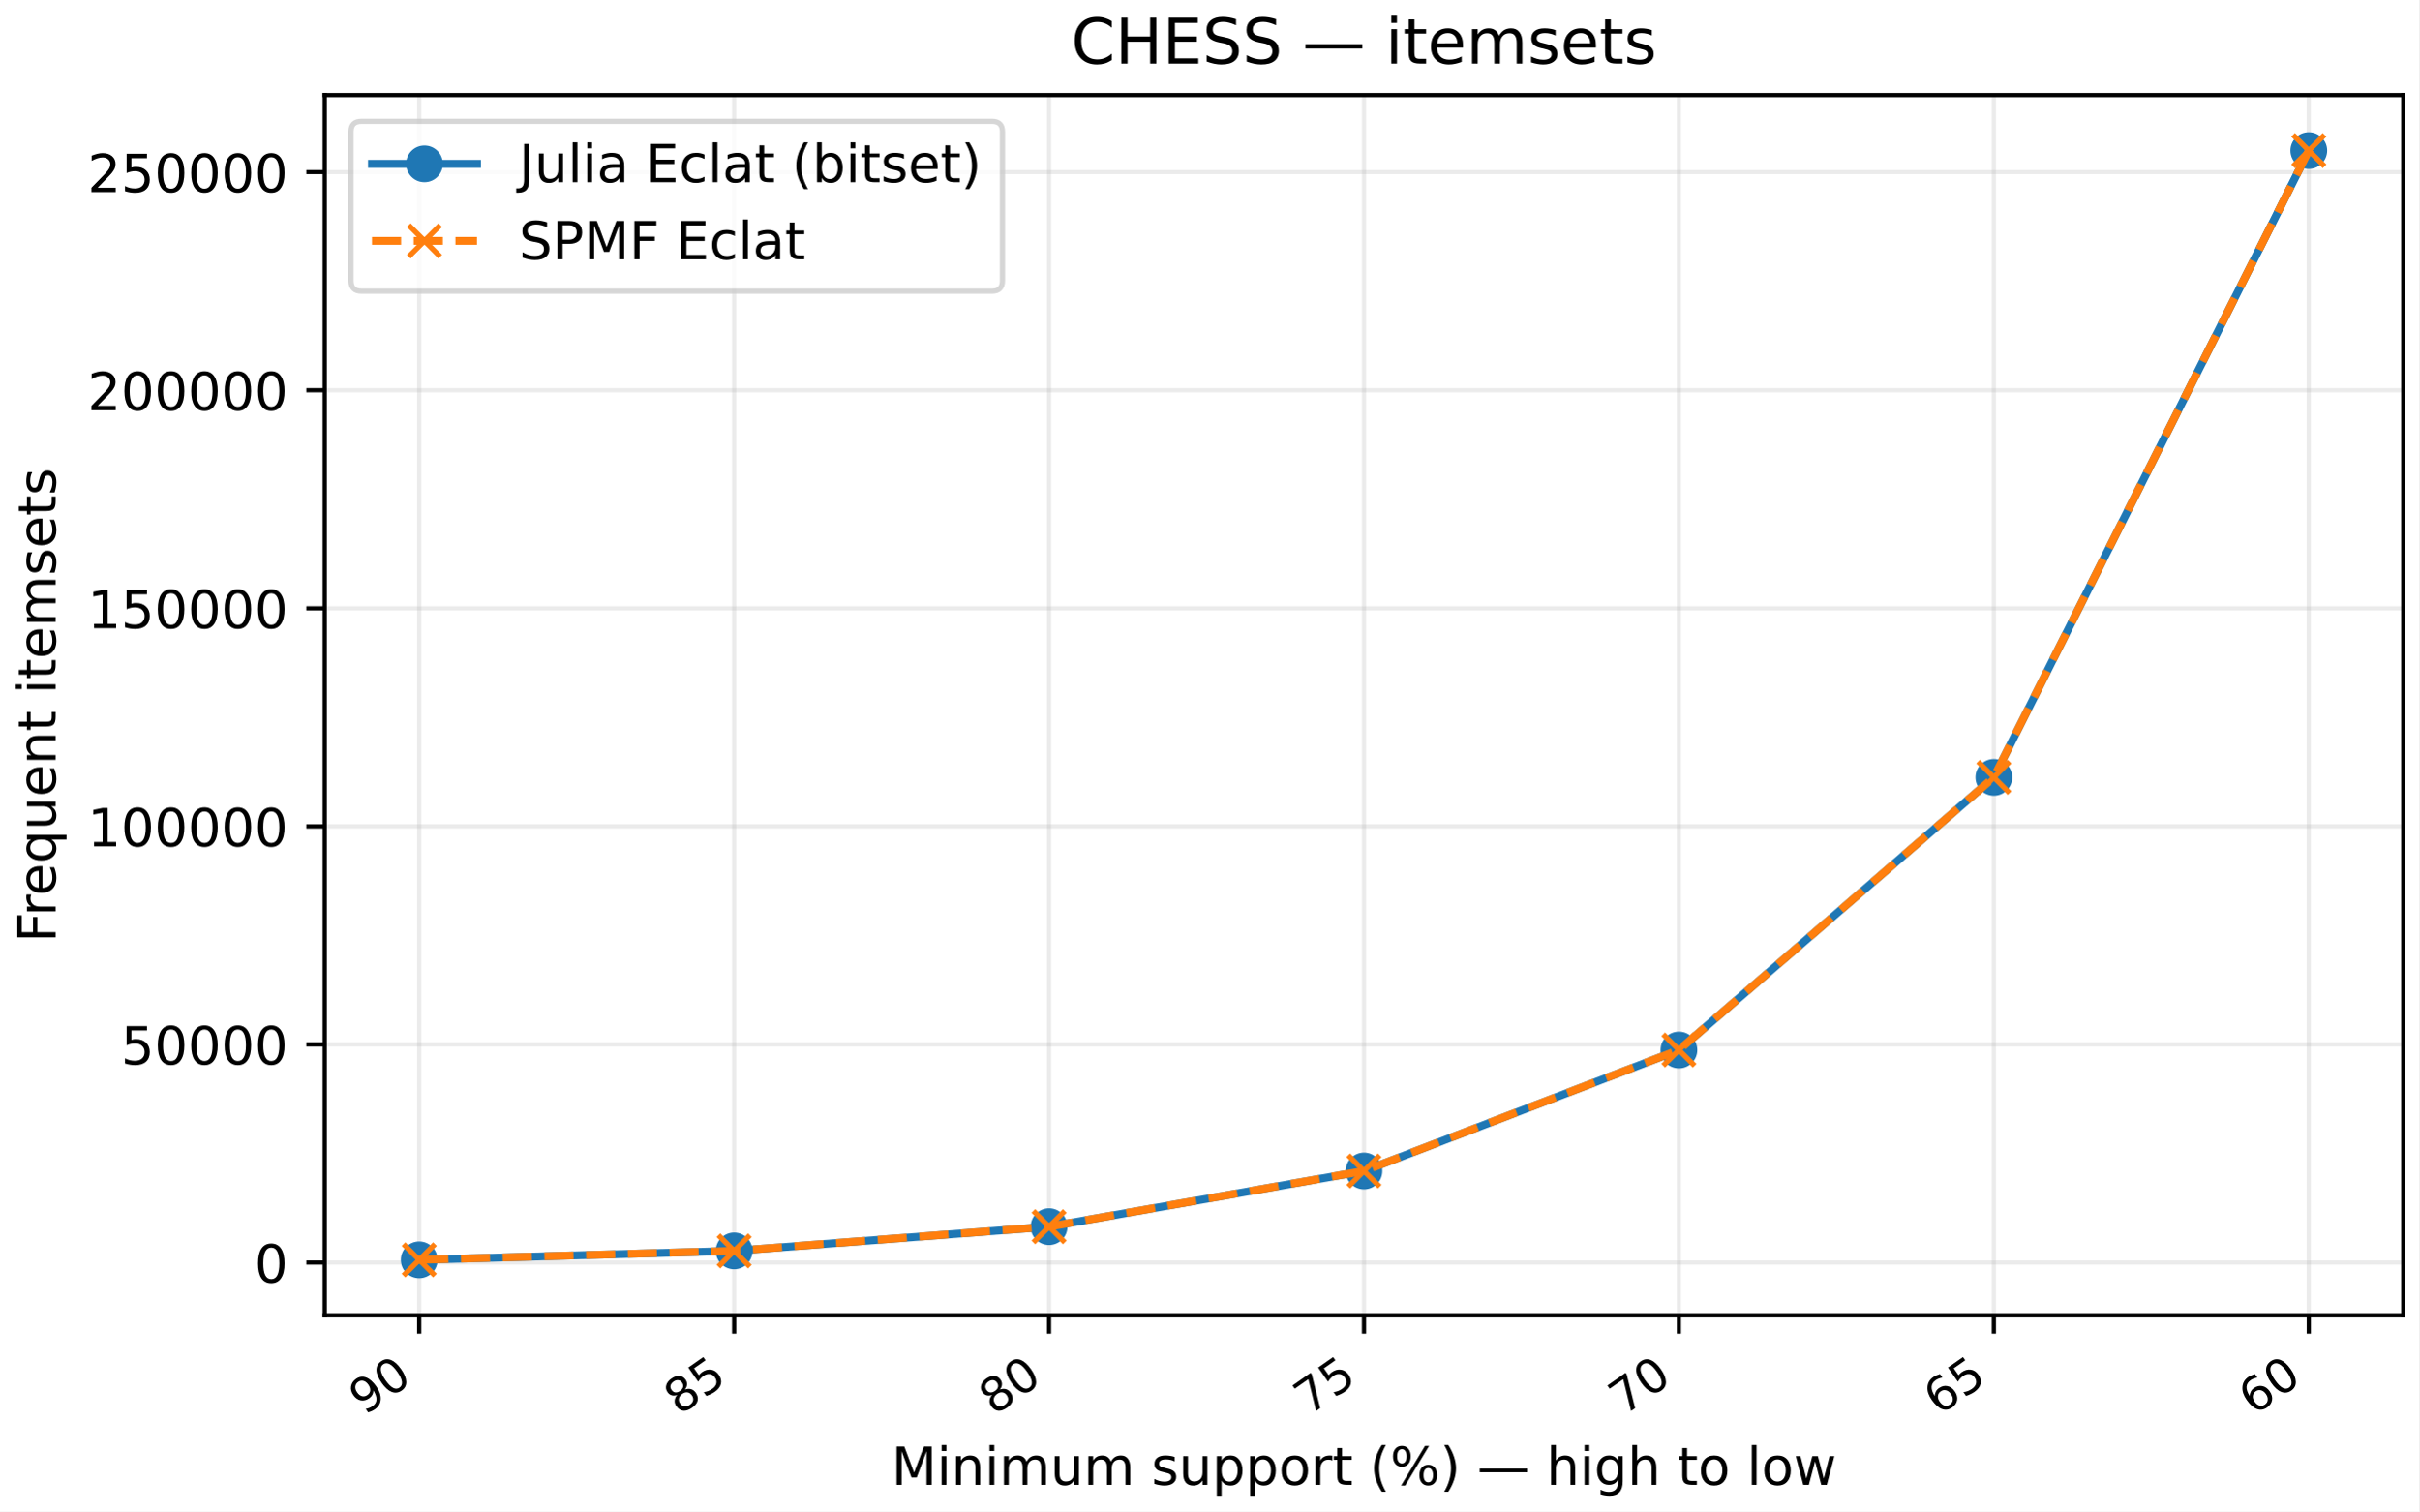
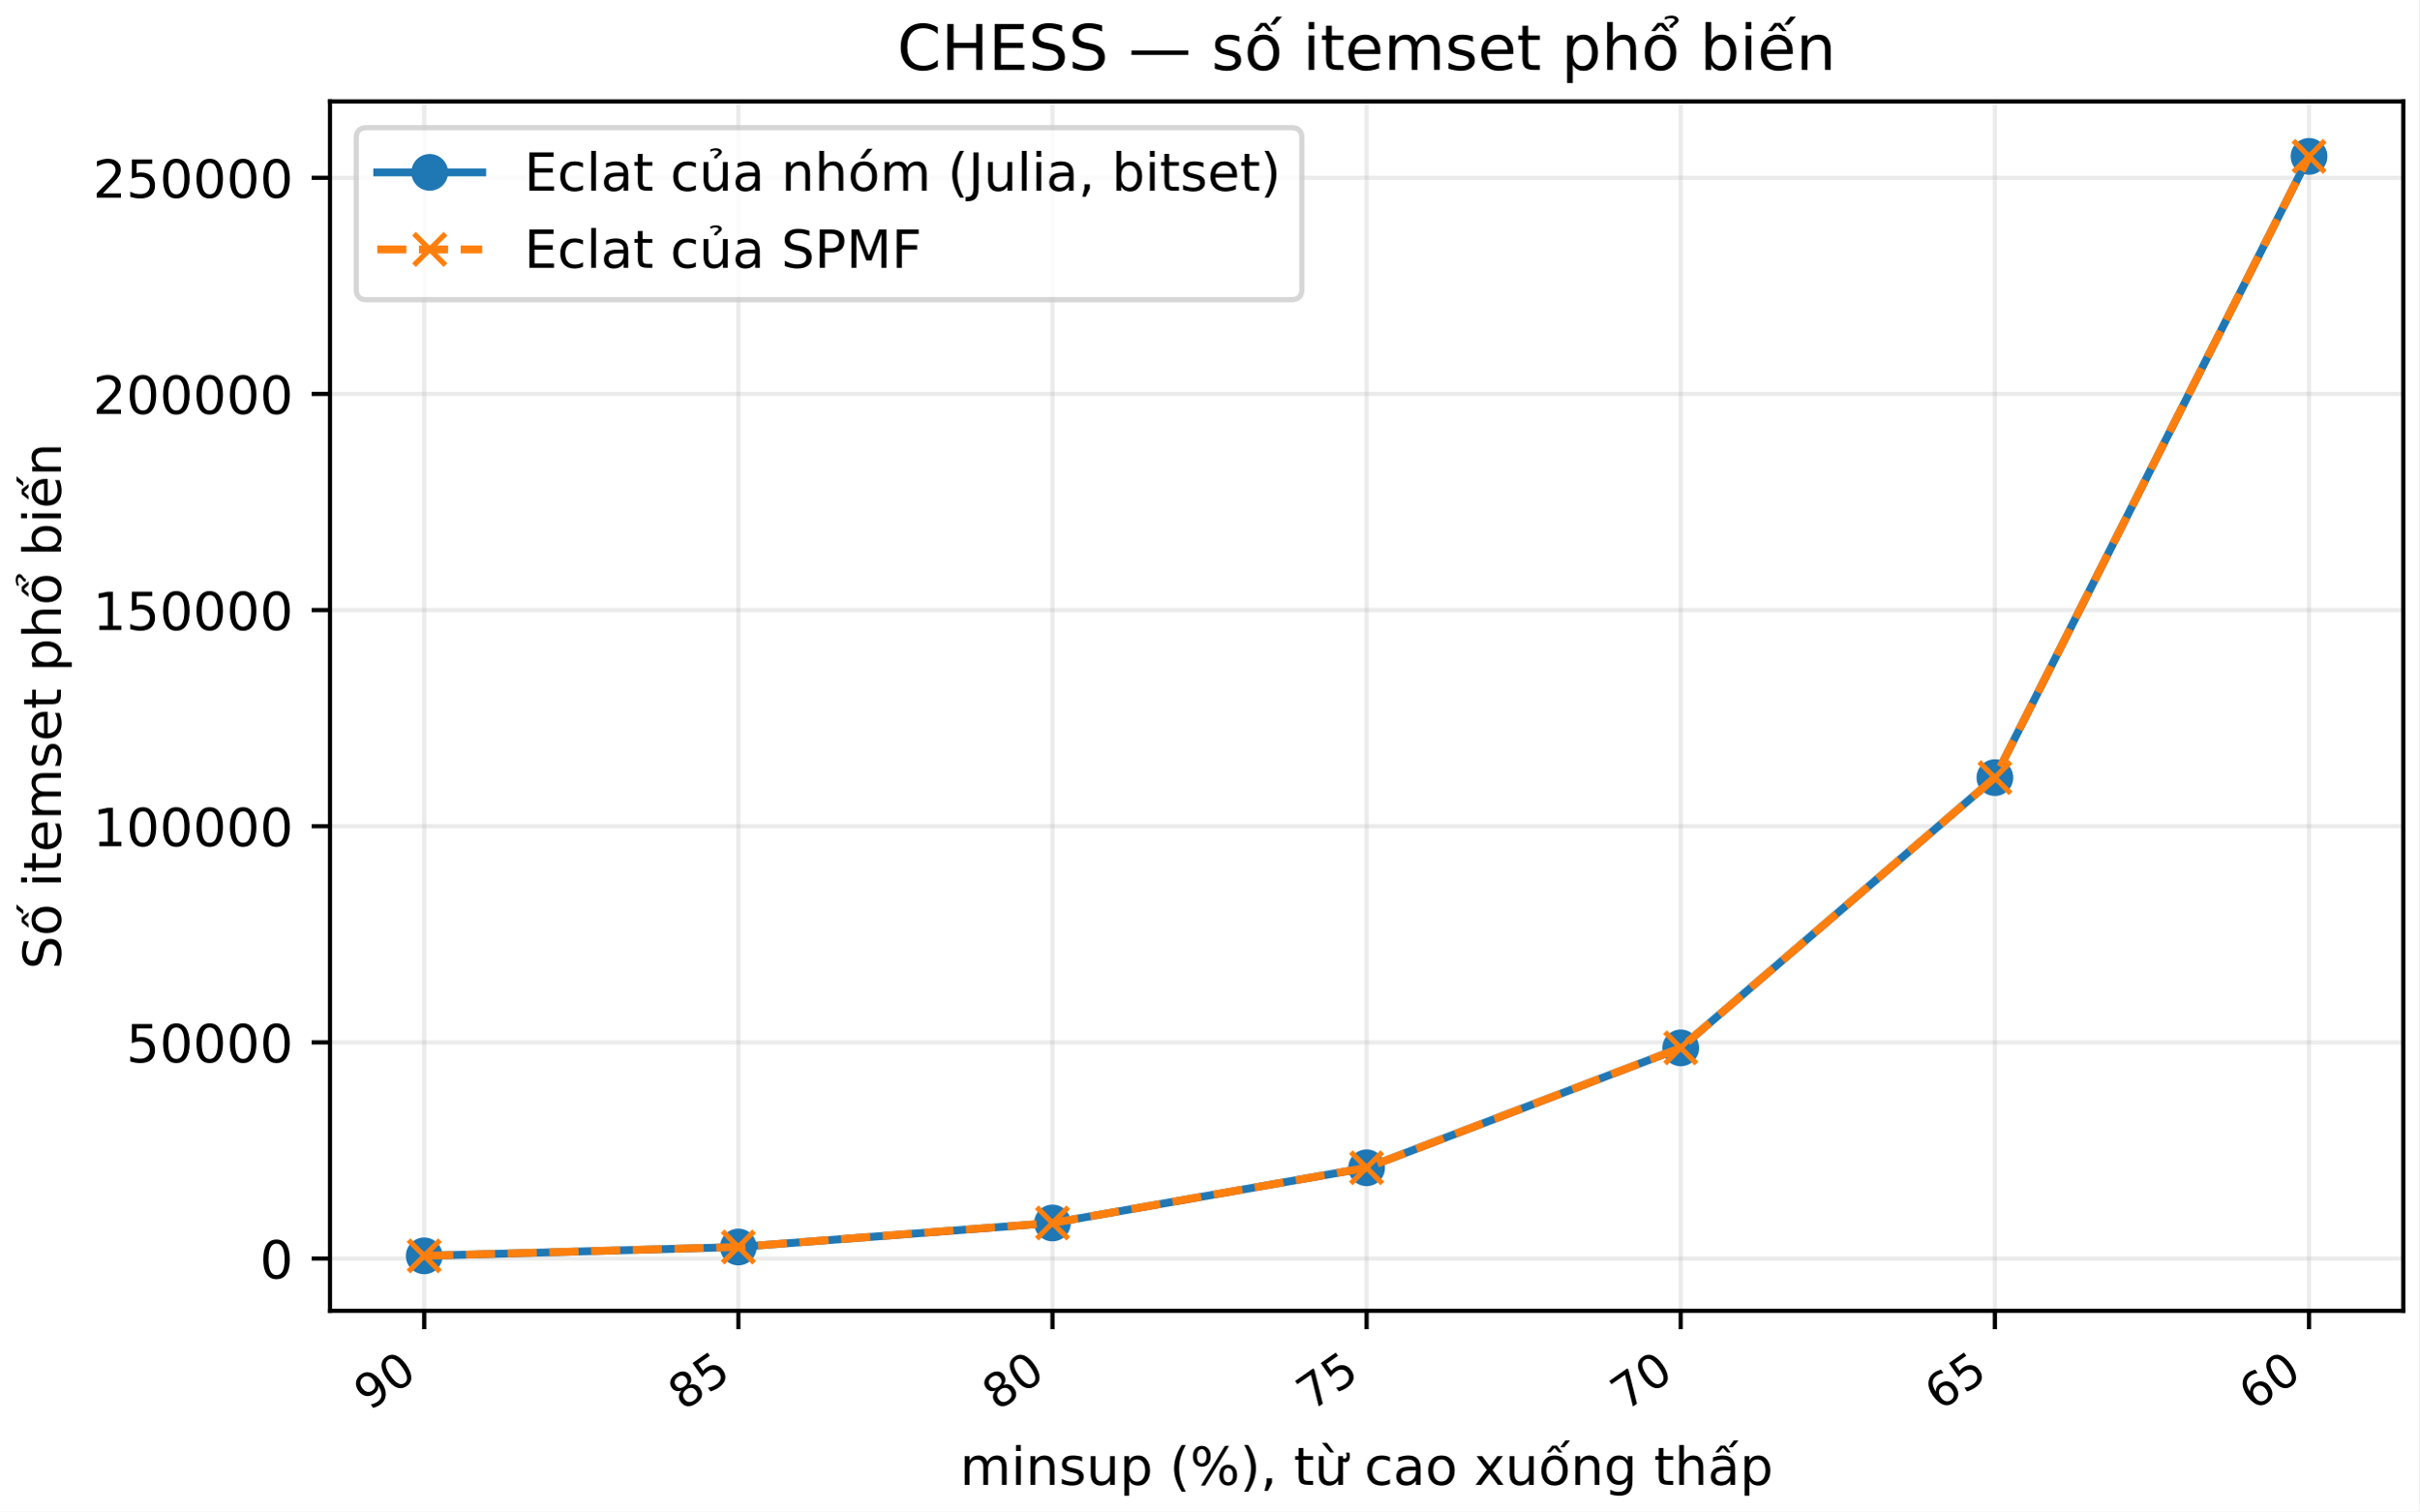
<svg xmlns="http://www.w3.org/2000/svg" xmlns:xlink="http://www.w3.org/1999/xlink" width="460.8pt" height="288pt" viewBox="0 0 460.8 288" version="1.1">
  <defs>
    <style type="text/css">*{stroke-linejoin: round; stroke-linecap: butt}</style>
  </defs>
  <g id="figure_1">
    <g id="patch_1">
      <path d="M 0 288  L 460.8 288  L 460.8 0  L 0 0  z " style="fill: #ffffff" />
    </g>
    <g id="axes_1">
      <g id="patch_2">
-         <path d="M 61.853 250.618  L 457.8 250.618  L 457.8 18.118  L 61.853 18.118  z " style="fill: #ffffff" />
+         <path d="M 62.855 249.765  L 457.8 249.765  L 457.8 19.32  L 62.855 19.32  z " style="fill: #ffffff" />
      </g>
      <g id="matplotlib.axis_1">
        <g id="xtick_1">
          <g id="line2d_1">
-             <path d="M 79.851 250.618  L 79.851 18.118  " clip-path="url(#p2a592001a5)" style="fill: none; stroke: #b0b0b0; stroke-opacity: 0.25; stroke-width: 0.8; stroke-linecap: square" />
+             <path d="M 80.807 249.765  L 80.807 19.32  " clip-path="url(#p0d4916bf7c)" style="fill: none; stroke: #b0b0b0; stroke-opacity: 0.25; stroke-width: 0.8; stroke-linecap: square" />
          </g>
          <g id="line2d_2">
            <defs>
-               <path id="ma09c025c95" d="M 0 0  L 0 3.5  " style="stroke: #000000; stroke-width: 0.8" />
+               <path id="m0edde9a8f7" d="M 0 0  L 0 3.5  " style="stroke: #000000; stroke-width: 0.8" />
            </defs>
            <g>
-               <use xlink:href="#ma09c025c95" x="79.851" y="250.618" style="stroke: #000000; stroke-width: 0.8" />
+               <use xlink:href="#m0edde9a8f7" x="80.807" y="249.765" style="stroke: #000000; stroke-width: 0.8" />
            </g>
          </g>
          <g id="text_1">
-             <text style="font-size: 9px; font-family: 'DejaVu Sans', 'Bitstream Vera Sans', 'Computer Modern Sans Serif', 'Lucida Grande', 'Verdana', 'Geneva', 'Lucid', 'Arial', 'Helvetica', 'Avant Garde', sans-serif" transform="translate(69.39602 269.7884) rotate(-35)">90</text>
+             <text style="font-size: 9px; font-family: 'DejaVu Sans', 'Bitstream Vera Sans', 'Computer Modern Sans Serif', 'Lucida Grande', 'Verdana', 'Geneva', 'Lucid', 'Arial', 'Helvetica', 'Avant Garde', sans-serif" transform="translate(70.35205 268.9353) rotate(-35)">90</text>
          </g>
        </g>
        <g id="xtick_2">
          <g id="line2d_3">
-             <path d="M 139.843 250.618  L 139.843 18.118  " clip-path="url(#p2a592001a5)" style="fill: none; stroke: #b0b0b0; stroke-opacity: 0.25; stroke-width: 0.8; stroke-linecap: square" />
+             <path d="M 140.647 249.765  L 140.647 19.32  " clip-path="url(#p0d4916bf7c)" style="fill: none; stroke: #b0b0b0; stroke-opacity: 0.25; stroke-width: 0.8; stroke-linecap: square" />
          </g>
          <g id="line2d_4">
            <g>
-               <use xlink:href="#ma09c025c95" x="139.843" y="250.618" style="stroke: #000000; stroke-width: 0.8" />
+               <use xlink:href="#m0edde9a8f7" x="140.647" y="249.765" style="stroke: #000000; stroke-width: 0.8" />
            </g>
          </g>
          <g id="text_2">
-             <text style="font-size: 9px; font-family: 'DejaVu Sans', 'Bitstream Vera Sans', 'Computer Modern Sans Serif', 'Lucida Grande', 'Verdana', 'Geneva', 'Lucid', 'Arial', 'Helvetica', 'Avant Garde', sans-serif" transform="translate(129.3879 269.7884) rotate(-35)">85</text>
+             <text style="font-size: 9px; font-family: 'DejaVu Sans', 'Bitstream Vera Sans', 'Computer Modern Sans Serif', 'Lucida Grande', 'Verdana', 'Geneva', 'Lucid', 'Arial', 'Helvetica', 'Avant Garde', sans-serif" transform="translate(130.1922 268.9353) rotate(-35)">85</text>
          </g>
        </g>
        <g id="xtick_3">
          <g id="line2d_5">
-             <path d="M 199.835 250.618  L 199.835 18.118  " clip-path="url(#p2a592001a5)" style="fill: none; stroke: #b0b0b0; stroke-opacity: 0.25; stroke-width: 0.8; stroke-linecap: square" />
+             <path d="M 200.487 249.765  L 200.487 19.32  " clip-path="url(#p0d4916bf7c)" style="fill: none; stroke: #b0b0b0; stroke-opacity: 0.25; stroke-width: 0.8; stroke-linecap: square" />
          </g>
          <g id="line2d_6">
            <g>
-               <use xlink:href="#ma09c025c95" x="199.835" y="250.618" style="stroke: #000000; stroke-width: 0.8" />
+               <use xlink:href="#m0edde9a8f7" x="200.487" y="249.765" style="stroke: #000000; stroke-width: 0.8" />
            </g>
          </g>
          <g id="text_3">
-             <text style="font-size: 9px; font-family: 'DejaVu Sans', 'Bitstream Vera Sans', 'Computer Modern Sans Serif', 'Lucida Grande', 'Verdana', 'Geneva', 'Lucid', 'Arial', 'Helvetica', 'Avant Garde', sans-serif" transform="translate(189.3798 269.7884) rotate(-35)">80</text>
+             <text style="font-size: 9px; font-family: 'DejaVu Sans', 'Bitstream Vera Sans', 'Computer Modern Sans Serif', 'Lucida Grande', 'Verdana', 'Geneva', 'Lucid', 'Arial', 'Helvetica', 'Avant Garde', sans-serif" transform="translate(190.0323 268.9353) rotate(-35)">80</text>
          </g>
        </g>
        <g id="xtick_4">
          <g id="line2d_7">
-             <path d="M 259.827 250.618  L 259.827 18.118  " clip-path="url(#p2a592001a5)" style="fill: none; stroke: #b0b0b0; stroke-opacity: 0.25; stroke-width: 0.8; stroke-linecap: square" />
+             <path d="M 260.327 249.765  L 260.327 19.32  " clip-path="url(#p0d4916bf7c)" style="fill: none; stroke: #b0b0b0; stroke-opacity: 0.25; stroke-width: 0.8; stroke-linecap: square" />
          </g>
          <g id="line2d_8">
            <g>
-               <use xlink:href="#ma09c025c95" x="259.827" y="250.618" style="stroke: #000000; stroke-width: 0.8" />
+               <use xlink:href="#m0edde9a8f7" x="260.327" y="249.765" style="stroke: #000000; stroke-width: 0.8" />
            </g>
          </g>
          <g id="text_4">
-             <text style="font-size: 9px; font-family: 'DejaVu Sans', 'Bitstream Vera Sans', 'Computer Modern Sans Serif', 'Lucida Grande', 'Verdana', 'Geneva', 'Lucid', 'Arial', 'Helvetica', 'Avant Garde', sans-serif" transform="translate(249.3716 269.7884) rotate(-35)">75</text>
+             <text style="font-size: 9px; font-family: 'DejaVu Sans', 'Bitstream Vera Sans', 'Computer Modern Sans Serif', 'Lucida Grande', 'Verdana', 'Geneva', 'Lucid', 'Arial', 'Helvetica', 'Avant Garde', sans-serif" transform="translate(249.8724 268.9353) rotate(-35)">75</text>
          </g>
        </g>
        <g id="xtick_5">
          <g id="line2d_9">
-             <path d="M 319.818 250.618  L 319.818 18.118  " clip-path="url(#p2a592001a5)" style="fill: none; stroke: #b0b0b0; stroke-opacity: 0.25; stroke-width: 0.8; stroke-linecap: square" />
+             <path d="M 320.167 249.765  L 320.167 19.32  " clip-path="url(#p0d4916bf7c)" style="fill: none; stroke: #b0b0b0; stroke-opacity: 0.25; stroke-width: 0.8; stroke-linecap: square" />
          </g>
          <g id="line2d_10">
            <g>
-               <use xlink:href="#ma09c025c95" x="319.818" y="250.618" style="stroke: #000000; stroke-width: 0.8" />
+               <use xlink:href="#m0edde9a8f7" x="320.167" y="249.765" style="stroke: #000000; stroke-width: 0.8" />
            </g>
          </g>
          <g id="text_5">
-             <text style="font-size: 9px; font-family: 'DejaVu Sans', 'Bitstream Vera Sans', 'Computer Modern Sans Serif', 'Lucida Grande', 'Verdana', 'Geneva', 'Lucid', 'Arial', 'Helvetica', 'Avant Garde', sans-serif" transform="translate(309.3635 269.7884) rotate(-35)">70</text>
+             <text style="font-size: 9px; font-family: 'DejaVu Sans', 'Bitstream Vera Sans', 'Computer Modern Sans Serif', 'Lucida Grande', 'Verdana', 'Geneva', 'Lucid', 'Arial', 'Helvetica', 'Avant Garde', sans-serif" transform="translate(309.7126 268.9353) rotate(-35)">70</text>
          </g>
        </g>
        <g id="xtick_6">
          <g id="line2d_11">
-             <path d="M 379.81 250.618  L 379.81 18.118  " clip-path="url(#p2a592001a5)" style="fill: none; stroke: #b0b0b0; stroke-opacity: 0.25; stroke-width: 0.8; stroke-linecap: square" />
+             <path d="M 380.008 249.765  L 380.008 19.32  " clip-path="url(#p0d4916bf7c)" style="fill: none; stroke: #b0b0b0; stroke-opacity: 0.25; stroke-width: 0.8; stroke-linecap: square" />
          </g>
          <g id="line2d_12">
            <g>
-               <use xlink:href="#ma09c025c95" x="379.81" y="250.618" style="stroke: #000000; stroke-width: 0.8" />
+               <use xlink:href="#m0edde9a8f7" x="380.008" y="249.765" style="stroke: #000000; stroke-width: 0.8" />
            </g>
          </g>
          <g id="text_6">
-             <text style="font-size: 9px; font-family: 'DejaVu Sans', 'Bitstream Vera Sans', 'Computer Modern Sans Serif', 'Lucida Grande', 'Verdana', 'Geneva', 'Lucid', 'Arial', 'Helvetica', 'Avant Garde', sans-serif" transform="translate(369.3554 269.7884) rotate(-35)">65</text>
+             <text style="font-size: 9px; font-family: 'DejaVu Sans', 'Bitstream Vera Sans', 'Computer Modern Sans Serif', 'Lucida Grande', 'Verdana', 'Geneva', 'Lucid', 'Arial', 'Helvetica', 'Avant Garde', sans-serif" transform="translate(369.5527 268.9353) rotate(-35)">65</text>
          </g>
        </g>
        <g id="xtick_7">
          <g id="line2d_13">
-             <path d="M 439.802 250.618  L 439.802 18.118  " clip-path="url(#p2a592001a5)" style="fill: none; stroke: #b0b0b0; stroke-opacity: 0.25; stroke-width: 0.8; stroke-linecap: square" />
+             <path d="M 439.848 249.765  L 439.848 19.32  " clip-path="url(#p0d4916bf7c)" style="fill: none; stroke: #b0b0b0; stroke-opacity: 0.25; stroke-width: 0.8; stroke-linecap: square" />
          </g>
          <g id="line2d_14">
            <g>
-               <use xlink:href="#ma09c025c95" x="439.802" y="250.618" style="stroke: #000000; stroke-width: 0.8" />
+               <use xlink:href="#m0edde9a8f7" x="439.848" y="249.765" style="stroke: #000000; stroke-width: 0.8" />
            </g>
          </g>
          <g id="text_7">
-             <text style="font-size: 9px; font-family: 'DejaVu Sans', 'Bitstream Vera Sans', 'Computer Modern Sans Serif', 'Lucida Grande', 'Verdana', 'Geneva', 'Lucid', 'Arial', 'Helvetica', 'Avant Garde', sans-serif" transform="translate(429.3473 269.7884) rotate(-35)">60</text>
+             <text style="font-size: 9px; font-family: 'DejaVu Sans', 'Bitstream Vera Sans', 'Computer Modern Sans Serif', 'Lucida Grande', 'Verdana', 'Geneva', 'Lucid', 'Arial', 'Helvetica', 'Avant Garde', sans-serif" transform="translate(429.3928 268.9353) rotate(-35)">60</text>
          </g>
        </g>
        <g id="text_8">
-           <text style="font-size: 10px; font-family: 'DejaVu Sans', 'Bitstream Vera Sans', 'Computer Modern Sans Serif', 'Lucida Grande', 'Verdana', 'Geneva', 'Lucid', 'Arial', 'Helvetica', 'Avant Garde', sans-serif; text-anchor: middle" x="259.827" y="282.92" transform="rotate(-0 259.8266 282.9201)">Minimum support (%) — high to low</text>
+           <text style="font-size: 10px; font-family: 'DejaVu Sans', 'Bitstream Vera Sans', 'Computer Modern Sans Serif', 'Lucida Grande', 'Verdana', 'Geneva', 'Lucid', 'Arial', 'Helvetica', 'Avant Garde', sans-serif; text-anchor: middle" x="260.327" y="282.92" transform="rotate(-0 260.3273 282.9201)">minsup (%), từ cao xuống thấp</text>
        </g>
      </g>
      <g id="matplotlib.axis_2">
        <g id="ytick_1">
          <g id="line2d_15">
-             <path d="M 61.853 240.566  L 457.8 240.566  " clip-path="url(#p2a592001a5)" style="fill: none; stroke: #b0b0b0; stroke-opacity: 0.25; stroke-width: 0.8; stroke-linecap: square" />
+             <path d="M 62.855 239.802  L 457.8 239.802  " clip-path="url(#p0d4916bf7c)" style="fill: none; stroke: #b0b0b0; stroke-opacity: 0.25; stroke-width: 0.8; stroke-linecap: square" />
          </g>
          <g id="line2d_16">
            <defs>
-               <path id="mc25e4614ed" d="M 0 0  L -3.5 0  " style="stroke: #000000; stroke-width: 0.8" />
+               <path id="m3b96e9f062" d="M 0 0  L -3.5 0  " style="stroke: #000000; stroke-width: 0.8" />
            </defs>
            <g>
-               <use xlink:href="#mc25e4614ed" x="61.853" y="240.566" style="stroke: #000000; stroke-width: 0.8" />
+               <use xlink:href="#m3b96e9f062" x="62.855" y="239.802" style="stroke: #000000; stroke-width: 0.8" />
            </g>
          </g>
          <g id="text_9">
-             <text style="font-size: 10px; font-family: 'DejaVu Sans', 'Bitstream Vera Sans', 'Computer Modern Sans Serif', 'Lucida Grande', 'Verdana', 'Geneva', 'Lucid', 'Arial', 'Helvetica', 'Avant Garde', sans-serif; text-anchor: end" x="54.853" y="244.366" transform="rotate(-0 54.85336 244.3657)">0</text>
+             <text style="font-size: 10px; font-family: 'DejaVu Sans', 'Bitstream Vera Sans', 'Computer Modern Sans Serif', 'Lucida Grande', 'Verdana', 'Geneva', 'Lucid', 'Arial', 'Helvetica', 'Avant Garde', sans-serif; text-anchor: end" x="55.855" y="243.601" transform="rotate(-0 55.85493 243.6014)">0</text>
          </g>
        </g>
        <g id="ytick_2">
          <g id="line2d_17">
-             <path d="M 61.853 199.012  L 457.8 199.012  " clip-path="url(#p2a592001a5)" style="fill: none; stroke: #b0b0b0; stroke-opacity: 0.25; stroke-width: 0.8; stroke-linecap: square" />
+             <path d="M 62.855 198.615  L 457.8 198.615  " clip-path="url(#p0d4916bf7c)" style="fill: none; stroke: #b0b0b0; stroke-opacity: 0.25; stroke-width: 0.8; stroke-linecap: square" />
          </g>
          <g id="line2d_18">
            <g>
-               <use xlink:href="#mc25e4614ed" x="61.853" y="199.012" style="stroke: #000000; stroke-width: 0.8" />
+               <use xlink:href="#m3b96e9f062" x="62.855" y="198.615" style="stroke: #000000; stroke-width: 0.8" />
            </g>
          </g>
          <g id="text_10">
-             <text style="font-size: 10px; font-family: 'DejaVu Sans', 'Bitstream Vera Sans', 'Computer Modern Sans Serif', 'Lucida Grande', 'Verdana', 'Geneva', 'Lucid', 'Arial', 'Helvetica', 'Avant Garde', sans-serif; text-anchor: end" x="54.853" y="202.811" transform="rotate(-0 54.85336 202.8115)">50000</text>
+             <text style="font-size: 10px; font-family: 'DejaVu Sans', 'Bitstream Vera Sans', 'Computer Modern Sans Serif', 'Lucida Grande', 'Verdana', 'Geneva', 'Lucid', 'Arial', 'Helvetica', 'Avant Garde', sans-serif; text-anchor: end" x="55.855" y="202.414" transform="rotate(-0 55.85493 202.4145)">50000</text>
          </g>
        </g>
        <g id="ytick_3">
          <g id="line2d_19">
-             <path d="M 61.853 157.458  L 457.8 157.458  " clip-path="url(#p2a592001a5)" style="fill: none; stroke: #b0b0b0; stroke-opacity: 0.25; stroke-width: 0.8; stroke-linecap: square" />
+             <path d="M 62.855 157.428  L 457.8 157.428  " clip-path="url(#p0d4916bf7c)" style="fill: none; stroke: #b0b0b0; stroke-opacity: 0.25; stroke-width: 0.8; stroke-linecap: square" />
          </g>
          <g id="line2d_20">
            <g>
-               <use xlink:href="#mc25e4614ed" x="61.853" y="157.458" style="stroke: #000000; stroke-width: 0.8" />
+               <use xlink:href="#m3b96e9f062" x="62.855" y="157.428" style="stroke: #000000; stroke-width: 0.8" />
            </g>
          </g>
          <g id="text_11">
-             <text style="font-size: 10px; font-family: 'DejaVu Sans', 'Bitstream Vera Sans', 'Computer Modern Sans Serif', 'Lucida Grande', 'Verdana', 'Geneva', 'Lucid', 'Arial', 'Helvetica', 'Avant Garde', sans-serif; text-anchor: end" x="54.853" y="161.257" transform="rotate(-0 54.85336 161.2573)">100000</text>
+             <text style="font-size: 10px; font-family: 'DejaVu Sans', 'Bitstream Vera Sans', 'Computer Modern Sans Serif', 'Lucida Grande', 'Verdana', 'Geneva', 'Lucid', 'Arial', 'Helvetica', 'Avant Garde', sans-serif; text-anchor: end" x="55.855" y="161.228" transform="rotate(-0 55.85493 161.2275)">100000</text>
          </g>
        </g>
        <g id="ytick_4">
          <g id="line2d_21">
-             <path d="M 61.853 115.904  L 457.8 115.904  " clip-path="url(#p2a592001a5)" style="fill: none; stroke: #b0b0b0; stroke-opacity: 0.25; stroke-width: 0.8; stroke-linecap: square" />
+             <path d="M 62.855 116.241  L 457.8 116.241  " clip-path="url(#p0d4916bf7c)" style="fill: none; stroke: #b0b0b0; stroke-opacity: 0.25; stroke-width: 0.8; stroke-linecap: square" />
          </g>
          <g id="line2d_22">
            <g>
-               <use xlink:href="#mc25e4614ed" x="61.853" y="115.904" style="stroke: #000000; stroke-width: 0.8" />
+               <use xlink:href="#m3b96e9f062" x="62.855" y="116.241" style="stroke: #000000; stroke-width: 0.8" />
            </g>
          </g>
          <g id="text_12">
-             <text style="font-size: 10px; font-family: 'DejaVu Sans', 'Bitstream Vera Sans', 'Computer Modern Sans Serif', 'Lucida Grande', 'Verdana', 'Geneva', 'Lucid', 'Arial', 'Helvetica', 'Avant Garde', sans-serif; text-anchor: end" x="54.853" y="119.703" transform="rotate(-0 54.85336 119.703)">150000</text>
+             <text style="font-size: 10px; font-family: 'DejaVu Sans', 'Bitstream Vera Sans', 'Computer Modern Sans Serif', 'Lucida Grande', 'Verdana', 'Geneva', 'Lucid', 'Arial', 'Helvetica', 'Avant Garde', sans-serif; text-anchor: end" x="55.855" y="120.041" transform="rotate(-0 55.85493 120.0406)">150000</text>
          </g>
        </g>
        <g id="ytick_5">
          <g id="line2d_23">
-             <path d="M 61.853 74.35  L 457.8 74.35  " clip-path="url(#p2a592001a5)" style="fill: none; stroke: #b0b0b0; stroke-opacity: 0.25; stroke-width: 0.8; stroke-linecap: square" />
+             <path d="M 62.855 75.054  L 457.8 75.054  " clip-path="url(#p0d4916bf7c)" style="fill: none; stroke: #b0b0b0; stroke-opacity: 0.25; stroke-width: 0.8; stroke-linecap: square" />
          </g>
          <g id="line2d_24">
            <g>
-               <use xlink:href="#mc25e4614ed" x="61.853" y="74.35" style="stroke: #000000; stroke-width: 0.8" />
+               <use xlink:href="#m3b96e9f062" x="62.855" y="75.054" style="stroke: #000000; stroke-width: 0.8" />
            </g>
          </g>
          <g id="text_13">
-             <text style="font-size: 10px; font-family: 'DejaVu Sans', 'Bitstream Vera Sans', 'Computer Modern Sans Serif', 'Lucida Grande', 'Verdana', 'Geneva', 'Lucid', 'Arial', 'Helvetica', 'Avant Garde', sans-serif; text-anchor: end" x="54.853" y="78.149" transform="rotate(-0 54.85336 78.14883)">200000</text>
+             <text style="font-size: 10px; font-family: 'DejaVu Sans', 'Bitstream Vera Sans', 'Computer Modern Sans Serif', 'Lucida Grande', 'Verdana', 'Geneva', 'Lucid', 'Arial', 'Helvetica', 'Avant Garde', sans-serif; text-anchor: end" x="55.855" y="78.854" transform="rotate(-0 55.85493 78.85369)">200000</text>
          </g>
        </g>
        <g id="ytick_6">
          <g id="line2d_25">
-             <path d="M 61.853 32.795  L 457.8 32.795  " clip-path="url(#p2a592001a5)" style="fill: none; stroke: #b0b0b0; stroke-opacity: 0.25; stroke-width: 0.8; stroke-linecap: square" />
+             <path d="M 62.855 33.868  L 457.8 33.868  " clip-path="url(#p0d4916bf7c)" style="fill: none; stroke: #b0b0b0; stroke-opacity: 0.25; stroke-width: 0.8; stroke-linecap: square" />
          </g>
          <g id="line2d_26">
            <g>
-               <use xlink:href="#mc25e4614ed" x="61.853" y="32.795" style="stroke: #000000; stroke-width: 0.8" />
+               <use xlink:href="#m3b96e9f062" x="62.855" y="33.868" style="stroke: #000000; stroke-width: 0.8" />
            </g>
          </g>
          <g id="text_14">
-             <text style="font-size: 10px; font-family: 'DejaVu Sans', 'Bitstream Vera Sans', 'Computer Modern Sans Serif', 'Lucida Grande', 'Verdana', 'Geneva', 'Lucid', 'Arial', 'Helvetica', 'Avant Garde', sans-serif; text-anchor: end" x="54.853" y="36.595" transform="rotate(-0 54.85336 36.59461)">250000</text>
+             <text style="font-size: 10px; font-family: 'DejaVu Sans', 'Bitstream Vera Sans', 'Computer Modern Sans Serif', 'Lucida Grande', 'Verdana', 'Geneva', 'Lucid', 'Arial', 'Helvetica', 'Avant Garde', sans-serif; text-anchor: end" x="55.855" y="37.667" transform="rotate(-0 55.85493 37.66676)">250000</text>
          </g>
        </g>
        <g id="text_15">
-           <text style="font-size: 10px; font-family: 'DejaVu Sans', 'Bitstream Vera Sans', 'Computer Modern Sans Serif', 'Lucida Grande', 'Verdana', 'Geneva', 'Lucid', 'Arial', 'Helvetica', 'Avant Garde', sans-serif; text-anchor: middle" x="10.599" y="134.368" transform="rotate(-90 10.59868 134.368)">Frequent itemsets</text>
+           <text style="font-size: 10px; font-family: 'DejaVu Sans', 'Bitstream Vera Sans', 'Computer Modern Sans Serif', 'Lucida Grande', 'Verdana', 'Geneva', 'Lucid', 'Arial', 'Helvetica', 'Avant Garde', sans-serif; text-anchor: middle" x="11.6" y="134.542" transform="rotate(-90 11.60024 134.5424)">Số itemset phổ biến</text>
        </g>
      </g>
      <g id="line2d_27">
-         <path d="M 79.851 240.05  L 139.843 238.348  L 199.835 233.729  L 259.827 223.12  L 319.818 200.067  L 379.81 148.117  L 439.802 28.687  " clip-path="url(#p2a592001a5)" style="fill: none; stroke: #1f77b4; stroke-width: 1.5; stroke-linecap: square" />
+         <path d="M 80.807 239.29  L 140.647 237.604  L 200.487 233.025  L 260.327 222.509  L 320.167 199.661  L 380.008 148.17  L 439.848 29.795  " clip-path="url(#p0d4916bf7c)" style="fill: none; stroke: #1f77b4; stroke-width: 1.5; stroke-linecap: square" />
        <defs>
-           <path id="m56810c7c95" d="M 0 3  C 0.796 3 1.559 2.684 2.121 2.121  C 2.684 1.559 3 0.796 3 0  C 3 -0.796 2.684 -1.559 2.121 -2.121  C 1.559 -2.684 0.796 -3 0 -3  C -0.796 -3 -1.559 -2.684 -2.121 -2.121  C -2.684 -1.559 -3 -0.796 -3 0  C -3 0.796 -2.684 1.559 -2.121 2.121  C -1.559 2.684 -0.796 3 0 3  z " style="stroke: #1f77b4" />
+           <path id="m278c9ea52c" d="M 0 3  C 0.796 3 1.559 2.684 2.121 2.121  C 2.684 1.559 3 0.796 3 0  C 3 -0.796 2.684 -1.559 2.121 -2.121  C 1.559 -2.684 0.796 -3 0 -3  C -0.796 -3 -1.559 -2.684 -2.121 -2.121  C -2.684 -1.559 -3 -0.796 -3 0  C -3 0.796 -2.684 1.559 -2.121 2.121  C -1.559 2.684 -0.796 3 0 3  z " style="stroke: #1f77b4" />
        </defs>
-         <g clip-path="url(#p2a592001a5)">
-           <use xlink:href="#m56810c7c95" x="79.851" y="240.05" style="fill: #1f77b4; stroke: #1f77b4" />
-           <use xlink:href="#m56810c7c95" x="139.843" y="238.348" style="fill: #1f77b4; stroke: #1f77b4" />
-           <use xlink:href="#m56810c7c95" x="199.835" y="233.729" style="fill: #1f77b4; stroke: #1f77b4" />
-           <use xlink:href="#m56810c7c95" x="259.827" y="223.12" style="fill: #1f77b4; stroke: #1f77b4" />
-           <use xlink:href="#m56810c7c95" x="319.818" y="200.067" style="fill: #1f77b4; stroke: #1f77b4" />
-           <use xlink:href="#m56810c7c95" x="379.81" y="148.117" style="fill: #1f77b4; stroke: #1f77b4" />
-           <use xlink:href="#m56810c7c95" x="439.802" y="28.687" style="fill: #1f77b4; stroke: #1f77b4" />
+         <g clip-path="url(#p0d4916bf7c)">
+           <use xlink:href="#m278c9ea52c" x="80.807" y="239.29" style="fill: #1f77b4; stroke: #1f77b4" />
+           <use xlink:href="#m278c9ea52c" x="140.647" y="237.604" style="fill: #1f77b4; stroke: #1f77b4" />
+           <use xlink:href="#m278c9ea52c" x="200.487" y="233.025" style="fill: #1f77b4; stroke: #1f77b4" />
+           <use xlink:href="#m278c9ea52c" x="260.327" y="222.509" style="fill: #1f77b4; stroke: #1f77b4" />
+           <use xlink:href="#m278c9ea52c" x="320.167" y="199.661" style="fill: #1f77b4; stroke: #1f77b4" />
+           <use xlink:href="#m278c9ea52c" x="380.008" y="148.17" style="fill: #1f77b4; stroke: #1f77b4" />
+           <use xlink:href="#m278c9ea52c" x="439.848" y="29.795" style="fill: #1f77b4; stroke: #1f77b4" />
        </g>
      </g>
      <g id="line2d_28">
-         <path d="M 79.851 240.05  L 139.843 238.348  L 199.835 233.729  L 259.827 223.12  L 319.818 200.067  L 379.81 148.117  L 439.802 28.687  " clip-path="url(#p2a592001a5)" style="fill: none; stroke-dasharray: 5.55,2.4; stroke-dashoffset: 0; stroke: #ff7f0e; stroke-width: 1.5" />
+         <path d="M 80.807 239.29  L 140.647 237.604  L 200.487 233.025  L 260.327 222.509  L 320.167 199.661  L 380.008 148.17  L 439.848 29.795  " clip-path="url(#p0d4916bf7c)" style="fill: none; stroke-dasharray: 5.55,2.4; stroke-dashoffset: 0; stroke: #ff7f0e; stroke-width: 1.5" />
        <defs>
-           <path id="mb3ab7b0ff5" d="M -3 3  L 3 -3  M -3 -3  L 3 3  " style="stroke: #ff7f0e" />
+           <path id="m385232da31" d="M -3 3  L 3 -3  M -3 -3  L 3 3  " style="stroke: #ff7f0e" />
        </defs>
-         <g clip-path="url(#p2a592001a5)">
-           <use xlink:href="#mb3ab7b0ff5" x="79.851" y="240.05" style="fill: #ff7f0e; stroke: #ff7f0e" />
-           <use xlink:href="#mb3ab7b0ff5" x="139.843" y="238.348" style="fill: #ff7f0e; stroke: #ff7f0e" />
-           <use xlink:href="#mb3ab7b0ff5" x="199.835" y="233.729" style="fill: #ff7f0e; stroke: #ff7f0e" />
-           <use xlink:href="#mb3ab7b0ff5" x="259.827" y="223.12" style="fill: #ff7f0e; stroke: #ff7f0e" />
-           <use xlink:href="#mb3ab7b0ff5" x="319.818" y="200.067" style="fill: #ff7f0e; stroke: #ff7f0e" />
-           <use xlink:href="#mb3ab7b0ff5" x="379.81" y="148.117" style="fill: #ff7f0e; stroke: #ff7f0e" />
-           <use xlink:href="#mb3ab7b0ff5" x="439.802" y="28.687" style="fill: #ff7f0e; stroke: #ff7f0e" />
+         <g clip-path="url(#p0d4916bf7c)">
+           <use xlink:href="#m385232da31" x="80.807" y="239.29" style="fill: #ff7f0e; stroke: #ff7f0e" />
+           <use xlink:href="#m385232da31" x="140.647" y="237.604" style="fill: #ff7f0e; stroke: #ff7f0e" />
+           <use xlink:href="#m385232da31" x="200.487" y="233.025" style="fill: #ff7f0e; stroke: #ff7f0e" />
+           <use xlink:href="#m385232da31" x="260.327" y="222.509" style="fill: #ff7f0e; stroke: #ff7f0e" />
+           <use xlink:href="#m385232da31" x="320.167" y="199.661" style="fill: #ff7f0e; stroke: #ff7f0e" />
+           <use xlink:href="#m385232da31" x="380.008" y="148.17" style="fill: #ff7f0e; stroke: #ff7f0e" />
+           <use xlink:href="#m385232da31" x="439.848" y="29.795" style="fill: #ff7f0e; stroke: #ff7f0e" />
        </g>
      </g>
      <g id="patch_3">
-         <path d="M 61.853 250.618  L 61.853 18.118  " style="fill: none; stroke: #000000; stroke-width: 0.8; stroke-linejoin: miter; stroke-linecap: square" />
+         <path d="M 62.855 249.765  L 62.855 19.32  " style="fill: none; stroke: #000000; stroke-width: 0.8; stroke-linejoin: miter; stroke-linecap: square" />
      </g>
      <g id="patch_4">
-         <path d="M 457.8 250.618  L 457.8 18.118  " style="fill: none; stroke: #000000; stroke-width: 0.8; stroke-linejoin: miter; stroke-linecap: square" />
+         <path d="M 457.8 249.765  L 457.8 19.32  " style="fill: none; stroke: #000000; stroke-width: 0.8; stroke-linejoin: miter; stroke-linecap: square" />
      </g>
      <g id="patch_5">
-         <path d="M 61.853 250.618  L 457.8 250.618  " style="fill: none; stroke: #000000; stroke-width: 0.8; stroke-linejoin: miter; stroke-linecap: square" />
+         <path d="M 62.855 249.765  L 457.8 249.765  " style="fill: none; stroke: #000000; stroke-width: 0.8; stroke-linejoin: miter; stroke-linecap: square" />
      </g>
      <g id="patch_6">
-         <path d="M 61.853 18.118  L 457.8 18.118  " style="fill: none; stroke: #000000; stroke-width: 0.8; stroke-linejoin: miter; stroke-linecap: square" />
+         <path d="M 62.855 19.32  L 457.8 19.32  " style="fill: none; stroke: #000000; stroke-width: 0.8; stroke-linejoin: miter; stroke-linecap: square" />
      </g>
      <g id="text_16">
-         <text style="font-size: 12px; font-family: 'DejaVu Sans', 'Bitstream Vera Sans', 'Computer Modern Sans Serif', 'Lucida Grande', 'Verdana', 'Geneva', 'Lucid', 'Arial', 'Helvetica', 'Avant Garde', sans-serif; text-anchor: middle" x="259.827" y="12.118" transform="rotate(-0 259.8266 12.11837)">CHESS — itemsets</text>
+         <text style="font-size: 12px; font-family: 'DejaVu Sans', 'Bitstream Vera Sans', 'Computer Modern Sans Serif', 'Lucida Grande', 'Verdana', 'Geneva', 'Lucid', 'Arial', 'Helvetica', 'Avant Garde', sans-serif; text-anchor: middle" x="260.327" y="13.32" transform="rotate(-0 260.3273 13.32024)">CHESS — số itemset phổ biến</text>
      </g>
      <g id="legend_1">
        <g id="patch_7">
-           <path d="M 68.853 55.475  L 188.958 55.475  Q 190.958 55.475 190.958 53.475  L 190.958 25.118  Q 190.958 23.118 188.958 23.118  L 68.853 23.118  Q 66.853 23.118 66.853 25.118  L 66.853 53.475  Q 66.853 55.475 68.853 55.475  z " style="fill: #ffffff; opacity: 0.8; stroke: #cccccc; stroke-linejoin: miter" />
+           <path d="M 69.855 57.1  L 245.992 57.1  Q 247.992 57.1 247.992 55.1  L 247.992 26.32  Q 247.992 24.32 245.992 24.32  L 69.855 24.32  Q 67.855 24.32 67.855 26.32  L 67.855 55.1  Q 67.855 57.1 69.855 57.1  z " style="fill: #ffffff; opacity: 0.8; stroke: #cccccc; stroke-linejoin: miter" />
        </g>
        <g id="line2d_29">
-           <path d="M 70.853 31.217  L 80.853 31.217  L 90.853 31.217  " style="fill: none; stroke: #1f77b4; stroke-width: 1.5; stroke-linecap: square" />
+           <path d="M 71.855 32.842  L 81.855 32.842  L 91.855 32.842  " style="fill: none; stroke: #1f77b4; stroke-width: 1.5; stroke-linecap: square" />
          <g>
-             <use xlink:href="#m56810c7c95" x="80.853" y="31.217" style="fill: #1f77b4; stroke: #1f77b4" />
+             <use xlink:href="#m278c9ea52c" x="81.855" y="32.842" style="fill: #1f77b4; stroke: #1f77b4" />
          </g>
        </g>
        <g id="text_17">
-           <text style="font-size: 10px; font-family: 'DejaVu Sans', 'Bitstream Vera Sans', 'Computer Modern Sans Serif', 'Lucida Grande', 'Verdana', 'Geneva', 'Lucid', 'Arial', 'Helvetica', 'Avant Garde', sans-serif; text-anchor: start" x="98.853" y="34.717" transform="rotate(-0 98.85336 34.7168)">Julia Eclat (bitset)</text>
+           <text style="font-size: 10px; font-family: 'DejaVu Sans', 'Bitstream Vera Sans', 'Computer Modern Sans Serif', 'Lucida Grande', 'Verdana', 'Geneva', 'Lucid', 'Arial', 'Helvetica', 'Avant Garde', sans-serif; text-anchor: start" x="99.855" y="36.342" transform="rotate(-0 99.85493 36.34211)">Eclat của nhóm (Julia, bitset)</text>
        </g>
        <g id="line2d_30">
-           <path d="M 70.853 45.895  L 80.853 45.895  L 90.853 45.895  " style="fill: none; stroke-dasharray: 5.55,2.4; stroke-dashoffset: 0; stroke: #ff7f0e; stroke-width: 1.5" />
+           <path d="M 71.855 47.52  L 81.855 47.52  L 91.855 47.52  " style="fill: none; stroke-dasharray: 5.55,2.4; stroke-dashoffset: 0; stroke: #ff7f0e; stroke-width: 1.5" />
          <g>
-             <use xlink:href="#mb3ab7b0ff5" x="80.853" y="45.895" style="fill: #ff7f0e; stroke: #ff7f0e" />
+             <use xlink:href="#m385232da31" x="81.855" y="47.52" style="fill: #ff7f0e; stroke: #ff7f0e" />
          </g>
        </g>
        <g id="text_18">
-           <text style="font-size: 10px; font-family: 'DejaVu Sans', 'Bitstream Vera Sans', 'Computer Modern Sans Serif', 'Lucida Grande', 'Verdana', 'Geneva', 'Lucid', 'Arial', 'Helvetica', 'Avant Garde', sans-serif; text-anchor: start" x="98.853" y="49.395" transform="rotate(-0 98.85336 49.39493)">SPMF Eclat</text>
+           <text style="font-size: 10px; font-family: 'DejaVu Sans', 'Bitstream Vera Sans', 'Computer Modern Sans Serif', 'Lucida Grande', 'Verdana', 'Geneva', 'Lucid', 'Arial', 'Helvetica', 'Avant Garde', sans-serif; text-anchor: start" x="99.855" y="51.02" transform="rotate(-0 99.85493 51.02024)">Eclat của SPMF</text>
        </g>
      </g>
    </g>
  </g>
  <defs>
-     <clipPath id="p2a592001a5">
-       <rect x="61.853" y="18.118" width="395.946" height="232.499" />
+     <clipPath id="p0d4916bf7c">
+       <rect x="62.855" y="19.32" width="394.945" height="230.444" />
    </clipPath>
  </defs>
</svg>
